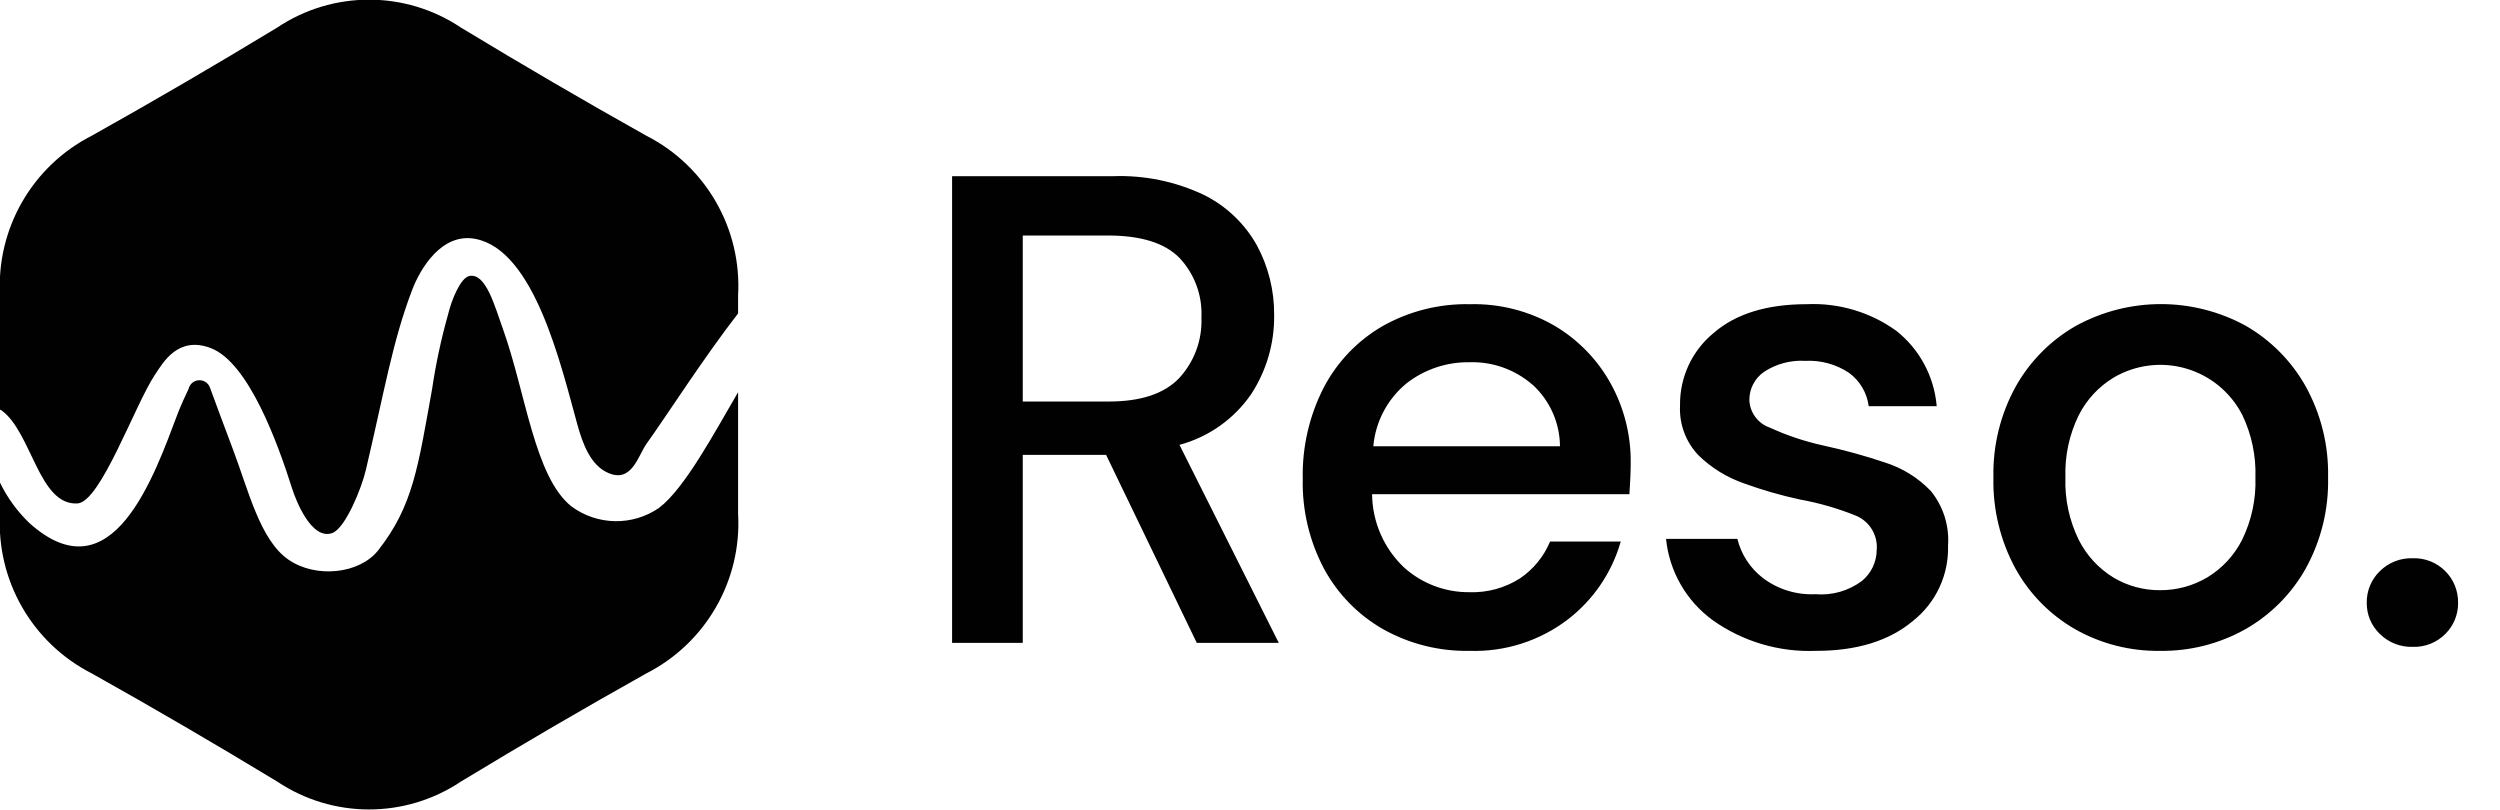
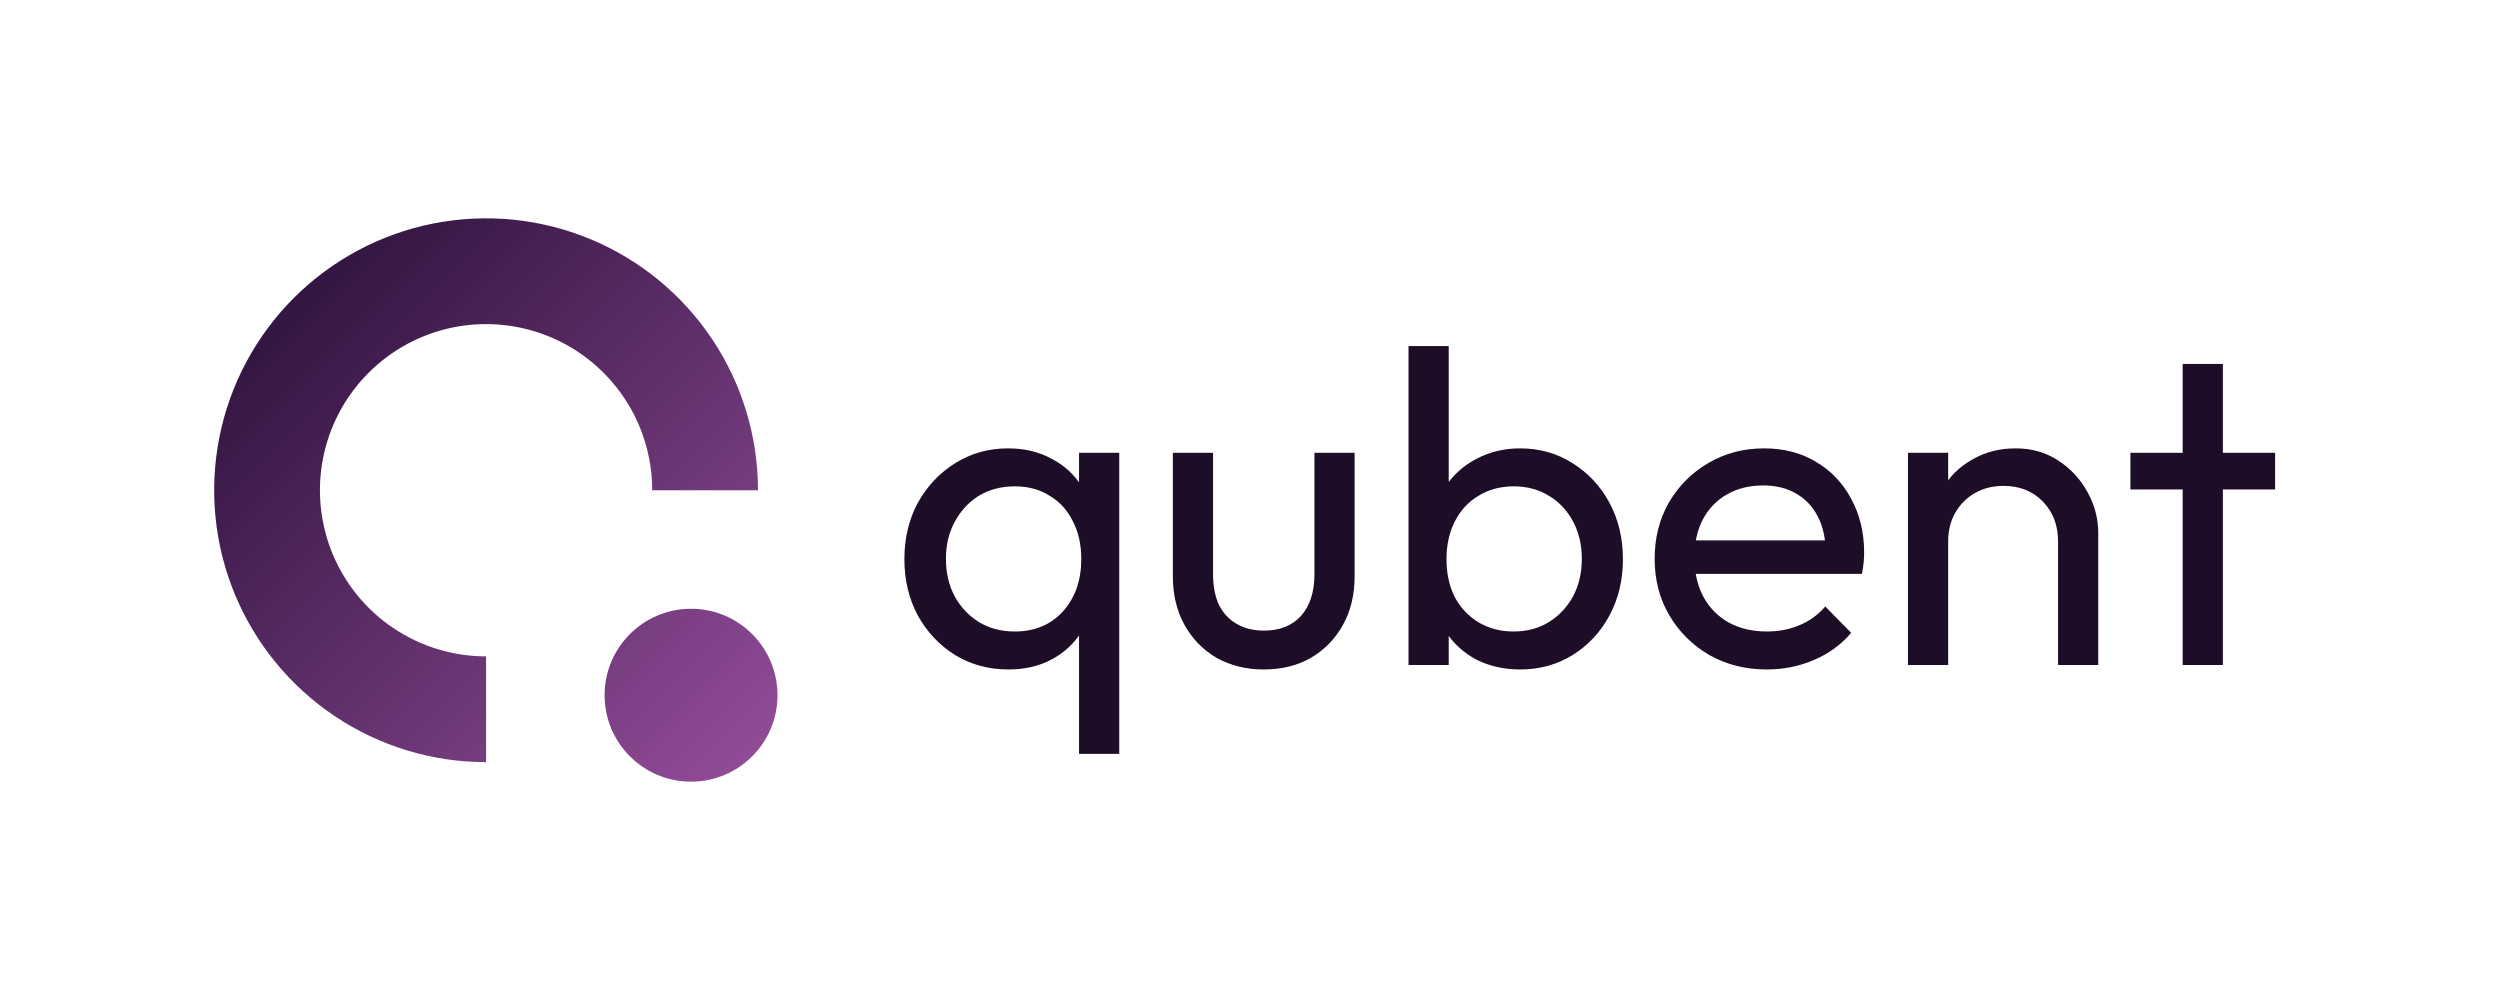
- <svg xmlns="http://www.w3.org/2000/svg" id="Logo" width="210" height="68" viewBox="0 0 210 68">
+ <svg xmlns="http://www.w3.org/2000/svg" width="1500" height="600" viewBox="0 0 1500 600" fill="none">
+   <path d="M454.787 294.144C454.787 261.877 445.219 230.335 427.292 203.506C409.366 176.677 383.887 155.767 354.076 143.419C324.265 131.071 291.463 127.84 259.816 134.135C228.169 140.43 199.1 155.968 176.284 178.784C153.468 201.6 137.93 230.669 131.635 262.316C125.34 293.963 128.571 326.765 140.919 356.576C153.267 386.387 174.177 411.866 201.006 429.792C227.835 447.719 259.377 457.287 291.644 457.287V393.827C271.928 393.827 252.655 387.981 236.263 377.027C219.87 366.074 207.093 350.505 199.548 332.291C192.003 314.076 190.029 294.033 193.876 274.696C197.722 255.36 207.216 237.598 221.157 223.657C235.098 209.716 252.86 200.222 272.196 196.376C291.533 192.529 311.576 194.503 329.791 202.048C348.005 209.593 363.574 222.37 374.527 238.763C385.481 255.155 391.327 274.428 391.327 294.144H454.787Z" fill="url(#paint0_linear_26_121)" />
+   <path d="M466.5 417.129C466.5 445.776 443.276 469 414.629 469C385.981 469 362.757 445.776 362.757 417.129C362.757 388.481 385.981 365.257 414.629 365.257C443.276 365.257 466.5 388.481 466.5 417.129Z" fill="url(#paint1_linear_26_121)" />
+   <path d="M605.08 401.68C593.288 401.68 582.658 398.821 573.188 393.104C563.719 387.208 556.215 379.257 550.676 369.252C545.316 359.247 542.636 347.991 542.636 335.484C542.636 322.977 545.316 311.721 550.676 301.716C556.215 291.711 563.719 283.76 573.188 277.864C582.658 271.968 593.199 269.02 604.812 269.02C614.639 269.02 623.304 271.075 630.808 275.184C638.491 279.115 644.566 284.653 649.032 291.8C653.678 298.768 656.268 306.897 656.804 316.188V354.512C656.268 363.624 653.678 371.753 649.032 378.9C644.566 386.047 638.491 391.675 630.808 395.784C623.304 399.715 614.728 401.68 605.08 401.68ZM608.832 378.9C620.803 378.9 630.451 374.88 637.776 366.84C645.102 358.621 648.764 348.169 648.764 335.484C648.764 326.729 647.067 319.136 643.672 312.704C640.456 306.093 635.811 301.001 629.736 297.428C623.84 293.676 616.872 291.8 608.832 291.8C600.792 291.8 593.646 293.676 587.392 297.428C581.318 301.18 576.494 306.361 572.92 312.972C569.347 319.404 567.56 326.819 567.56 335.216C567.56 343.792 569.347 351.385 572.92 357.996C576.494 364.428 581.318 369.52 587.392 373.272C593.646 377.024 600.792 378.9 608.832 378.9ZM647.424 452.332V367.108L651.712 336.02L647.424 305.2V271.7H671.544V452.332H647.424ZM758.11 401.68C747.748 401.68 738.368 399.357 729.97 394.712C721.752 389.888 715.32 383.277 710.674 374.88C706.029 366.483 703.706 356.745 703.706 345.668V271.7H727.826V344.596C727.826 351.564 728.988 357.639 731.31 362.82C733.812 367.823 737.385 371.664 742.03 374.344C746.676 377.024 752.125 378.364 758.378 378.364C767.848 378.364 775.262 375.416 780.622 369.52C785.982 363.445 788.662 355.137 788.662 344.596V271.7H812.782V345.668C812.782 356.745 810.46 366.483 805.814 374.88C801.169 383.277 794.737 389.888 786.518 394.712C778.478 399.357 769.009 401.68 758.11 401.68ZM912.11 401.68C902.462 401.68 893.707 399.715 885.846 395.784C878.163 391.675 871.999 386.047 867.354 378.9C862.709 371.753 860.118 363.624 859.582 354.512V316.188C860.118 306.897 862.709 298.768 867.354 291.8C872.178 284.653 878.431 279.115 886.114 275.184C893.975 271.075 902.641 269.02 912.11 269.02C923.723 269.02 934.175 271.968 943.466 277.864C952.935 283.76 960.35 291.711 965.71 301.716C971.07 311.721 973.75 322.977 973.75 335.484C973.75 347.991 971.07 359.247 965.71 369.252C960.35 379.257 952.935 387.208 943.466 393.104C934.175 398.821 923.723 401.68 912.11 401.68ZM845.11 399V207.648H869.23V302.788L864.674 333.608L869.23 364.696V399H845.11ZM908.09 378.9C916.13 378.9 923.187 377.024 929.262 373.272C935.337 369.52 940.161 364.428 943.734 357.996C947.307 351.385 949.094 343.792 949.094 335.216C949.094 326.819 947.307 319.315 943.734 312.704C940.161 306.093 935.337 301.001 929.262 297.428C923.187 293.676 916.219 291.8 908.358 291.8C900.318 291.8 893.261 293.676 887.186 297.428C881.111 301.001 876.377 306.093 872.982 312.704C869.587 319.315 867.89 326.908 867.89 335.484C867.89 343.881 869.498 351.385 872.714 357.996C876.109 364.428 880.843 369.52 886.918 373.272C893.171 377.024 900.229 378.9 908.09 378.9ZM1060.05 401.68C1047.37 401.68 1035.93 398.821 1025.75 393.104C1015.57 387.208 1007.53 379.257 1001.63 369.252C995.734 359.247 992.786 347.901 992.786 335.216C992.786 322.709 995.645 311.453 1001.36 301.448C1007.26 291.443 1015.12 283.581 1024.95 277.864C1034.95 271.968 1046.12 269.02 1058.45 269.02C1070.24 269.02 1080.6 271.7 1089.53 277.06C1098.65 282.42 1105.7 289.835 1110.71 299.304C1115.89 308.773 1118.48 319.493 1118.48 331.464C1118.48 333.251 1118.39 335.216 1118.21 337.36C1118.03 339.325 1117.67 341.648 1117.14 344.328H1009.67V324.228H1104.27L1095.43 332C1095.43 323.424 1093.91 316.188 1090.87 310.292C1087.84 304.217 1083.55 299.572 1078.01 296.356C1072.47 292.961 1065.77 291.264 1057.91 291.264C1049.69 291.264 1042.46 293.051 1036.2 296.624C1029.95 300.197 1025.12 305.2 1021.73 311.632C1018.34 318.064 1016.64 325.657 1016.64 334.412C1016.64 343.345 1018.42 351.207 1022 357.996C1025.57 364.607 1030.66 369.788 1037.27 373.54C1043.88 377.113 1051.48 378.9 1060.05 378.9C1067.2 378.9 1073.72 377.649 1079.62 375.148C1085.69 372.647 1090.87 368.895 1095.16 363.892L1110.71 379.704C1104.63 386.851 1097.13 392.3 1088.19 396.052C1079.44 399.804 1070.06 401.68 1060.05 401.68ZM1234.83 399V324.764C1234.83 315.116 1231.79 307.165 1225.71 300.912C1219.64 294.659 1211.78 291.532 1202.13 291.532C1195.7 291.532 1189.98 292.961 1184.98 295.82C1179.98 298.679 1176.04 302.609 1173.19 307.612C1170.33 312.615 1168.9 318.332 1168.9 324.764L1158.98 319.136C1158.98 309.488 1161.13 300.912 1165.41 293.408C1169.7 285.904 1175.69 280.008 1183.37 275.72C1191.05 271.253 1199.72 269.02 1209.37 269.02C1219.01 269.02 1227.5 271.432 1234.83 276.256C1242.33 281.08 1248.23 287.423 1252.51 295.284C1256.8 302.967 1258.95 311.185 1258.95 319.94V399H1234.83ZM1144.78 399V271.7H1168.9V399H1144.78ZM1309.6 399V218.368H1333.72V399H1309.6ZM1278.24 293.676V271.7H1365.07V293.676H1278.24Z" fill="#1D0D26" />
  <defs>
-     <style>
-       .cls-1 {
-         fill: #010101;
-         fill-rule: evenodd;
-       }
-     </style>
+     <linearGradient id="paint0_linear_26_121" x1="466.5" y1="469" x2="128.5" y2="131" gradientUnits="userSpaceOnUse">
+       <stop stop-color="#964E9C" />
+       <stop offset="1" stop-color="#220C33" />
+     </linearGradient>
+     <linearGradient id="paint1_linear_26_121" x1="466.5" y1="469" x2="128.5" y2="131" gradientUnits="userSpaceOnUse">
+       <stop stop-color="#964E9C" />
+       <stop offset="1" stop-color="#220C33" />
+     </linearGradient>
  </defs>
-   <path id="Reso." class="cls-1" d="M205.415,53.244a3.664,3.664,0,0,1-2.744,1.092,3.756,3.756,0,0,1-2.772-1.092,3.555,3.555,0,0,1-1.092-2.6,3.621,3.621,0,0,1,1.092-2.66,3.756,3.756,0,0,1,2.772-1.092,3.685,3.685,0,0,1,3.808,3.752A3.6,3.6,0,0,1,205.415,53.244Zm-16.8-.392a14.221,14.221,0,0,1-7.168,1.82,14.064,14.064,0,0,1-7.14-1.82,13.273,13.273,0,0,1-5.012-5.1,15.3,15.3,0,0,1-1.848-7.644,15.111,15.111,0,0,1,1.876-7.644,13.42,13.42,0,0,1,5.068-5.1,14.86,14.86,0,0,1,14.252,0,13.491,13.491,0,0,1,5.04,5.1,15.121,15.121,0,0,1,1.876,7.644,15.121,15.121,0,0,1-1.876,7.644A13.42,13.42,0,0,1,188.615,52.852Zm-0.252-17.976a7.733,7.733,0,0,0-10.808-3.164,7.8,7.8,0,0,0-2.94,3.164,11.031,11.031,0,0,0-1.12,5.236,11.029,11.029,0,0,0,1.12,5.236,7.86,7.86,0,0,0,2.912,3.164,7.533,7.533,0,0,0,3.92,1.064,7.687,7.687,0,0,0,3.948-1.064,7.8,7.8,0,0,0,2.94-3.164,11.041,11.041,0,0,0,1.12-5.236A11.272,11.272,0,0,0,188.363,34.876Zm-35.2,2.548a48.261,48.261,0,0,1,5.18,1.428,9.154,9.154,0,0,1,3.836,2.38,6.518,6.518,0,0,1,1.456,4.592,7.768,7.768,0,0,1-2.94,6.328q-3,2.52-8.148,2.52a14.015,14.015,0,0,1-8.68-2.576,9.647,9.647,0,0,1-3.92-6.832h5.992a5.928,5.928,0,0,0,2.128,3.276,6.773,6.773,0,0,0,4.424,1.372,5.714,5.714,0,0,0,3.92-1.12,3.4,3.4,0,0,0,1.232-2.576,2.857,2.857,0,0,0-1.708-2.884,23.963,23.963,0,0,0-4.732-1.372,35.819,35.819,0,0,1-4.676-1.344,10.338,10.338,0,0,1-3.864-2.38,5.635,5.635,0,0,1-1.54-4.172,7.725,7.725,0,0,1,2.8-6.076q2.8-2.436,7.84-2.436a11.936,11.936,0,0,1,7.532,2.24,9.034,9.034,0,0,1,3.388,6.328h-5.712a4.114,4.114,0,0,0-1.652-2.8,6.06,6.06,0,0,0-3.668-1.008,5.69,5.69,0,0,0-3.472.924,2.85,2.85,0,0,0-1.232,2.38,2.555,2.555,0,0,0,1.708,2.3A22.144,22.144,0,0,0,153.167,37.424Zm-16.3,4.088H115.255a8.587,8.587,0,0,0,2.66,6.132,8.084,8.084,0,0,0,5.516,2.1,7.409,7.409,0,0,0,4.228-1.148,6.949,6.949,0,0,0,2.548-3.108h5.936a12.606,12.606,0,0,1-4.452,6.552,12.908,12.908,0,0,1-8.26,2.632,14.288,14.288,0,0,1-7.252-1.82,12.939,12.939,0,0,1-4.956-5.068,15.393,15.393,0,0,1-1.792-7.56,16.049,16.049,0,0,1,1.764-7.672,12.849,12.849,0,0,1,4.928-5.152,14.333,14.333,0,0,1,7.364-1.848,13.533,13.533,0,0,1,7.112,1.82,12.871,12.871,0,0,1,4.7,4.844,13.491,13.491,0,0,1,1.68,6.664q0,0.56-.028,1.2T136.871,41.512Zm-8.12-9.184a7.686,7.686,0,0,0-5.32-1.9,8.406,8.406,0,0,0-5.264,1.764,7.715,7.715,0,0,0-2.8,5.292h15.68A7.089,7.089,0,0,0,128.751,32.328ZM100.528,54L92.912,38.208h-7V54H79.976V14.8h13.5a16.429,16.429,0,0,1,7.644,1.568,10.407,10.407,0,0,1,4.452,4.228,12.109,12.109,0,0,1,1.456,5.908,11.853,11.853,0,0,1-1.932,6.608,10.684,10.684,0,0,1-6.02,4.256L107.416,54h-6.888Zm0.392-27.328a6.832,6.832,0,0,0-1.848-5.012q-1.848-1.876-5.992-1.876H85.912V33.728h7.224q4.032,0,5.908-1.96A7.066,7.066,0,0,0,100.92,26.672ZM38.712,65.655a13.879,13.879,0,0,1-15.423,0q-7.712-4.681-15.58-9.088A14.156,14.156,0,0,1,0,43.153V40.541a11.886,11.886,0,0,0,2.475,3.4c6.964,6.245,10.476-3.973,12.466-9.234,0.01,0,.185-0.542.9-2.038a0.937,0.937,0,0,1,1.79-.127c0.427,1.141,1.124,3.074,1.918,5.158,1.317,3.46,2.281,7.642,4.667,9.3,2.328,1.616,5.995,1.2,7.543-.764,2.954-3.75,3.359-7.044,4.539-13.565a49.653,49.653,0,0,1,1.337-6.245c0.29-1.23,1.049-3.1,1.8-3.245,1.373-.267,2.108,2.494,2.813,4.458,1.914,5.335,2.646,12.423,5.754,14.9a6.333,6.333,0,0,0,7.352.127C57.51,41.042,60.024,36.32,62,32.945V43.15a14.156,14.156,0,0,1-7.709,13.417Q46.424,60.974,38.712,65.655ZM51.123,39.742C49.6,39.1,48.946,37.27,48.5,35.667c-1.387-5.013-3.6-14.643-8.566-15.6-2.853-.551-4.65,2.55-5.306,4.268-1.677,4.391-2.337,8.546-3.9,15.157C30.36,41.056,29,44.374,27.918,44.773c-1.728.636-3.044-2.67-3.388-3.757-1.2-3.8-3.66-10.585-6.84-11.783-2.732-1.028-3.977,1.2-4.666,2.23-1.7,2.543-4.569,10.719-6.521,10.826-3.26.18-3.83-6-6.393-7.832C0.082,34.437.03,34.428,0,34.41v-9.6A14.158,14.158,0,0,1,7.709,11.4q7.868-4.407,15.58-9.087a13.874,13.874,0,0,1,15.423,0Q46.424,6.99,54.291,11.4A14.158,14.158,0,0,1,62,24.815v1.512c-2.914,3.759-5.885,8.421-7.68,10.932C53.6,38.267,53.088,40.57,51.123,39.742Z" />
</svg>
